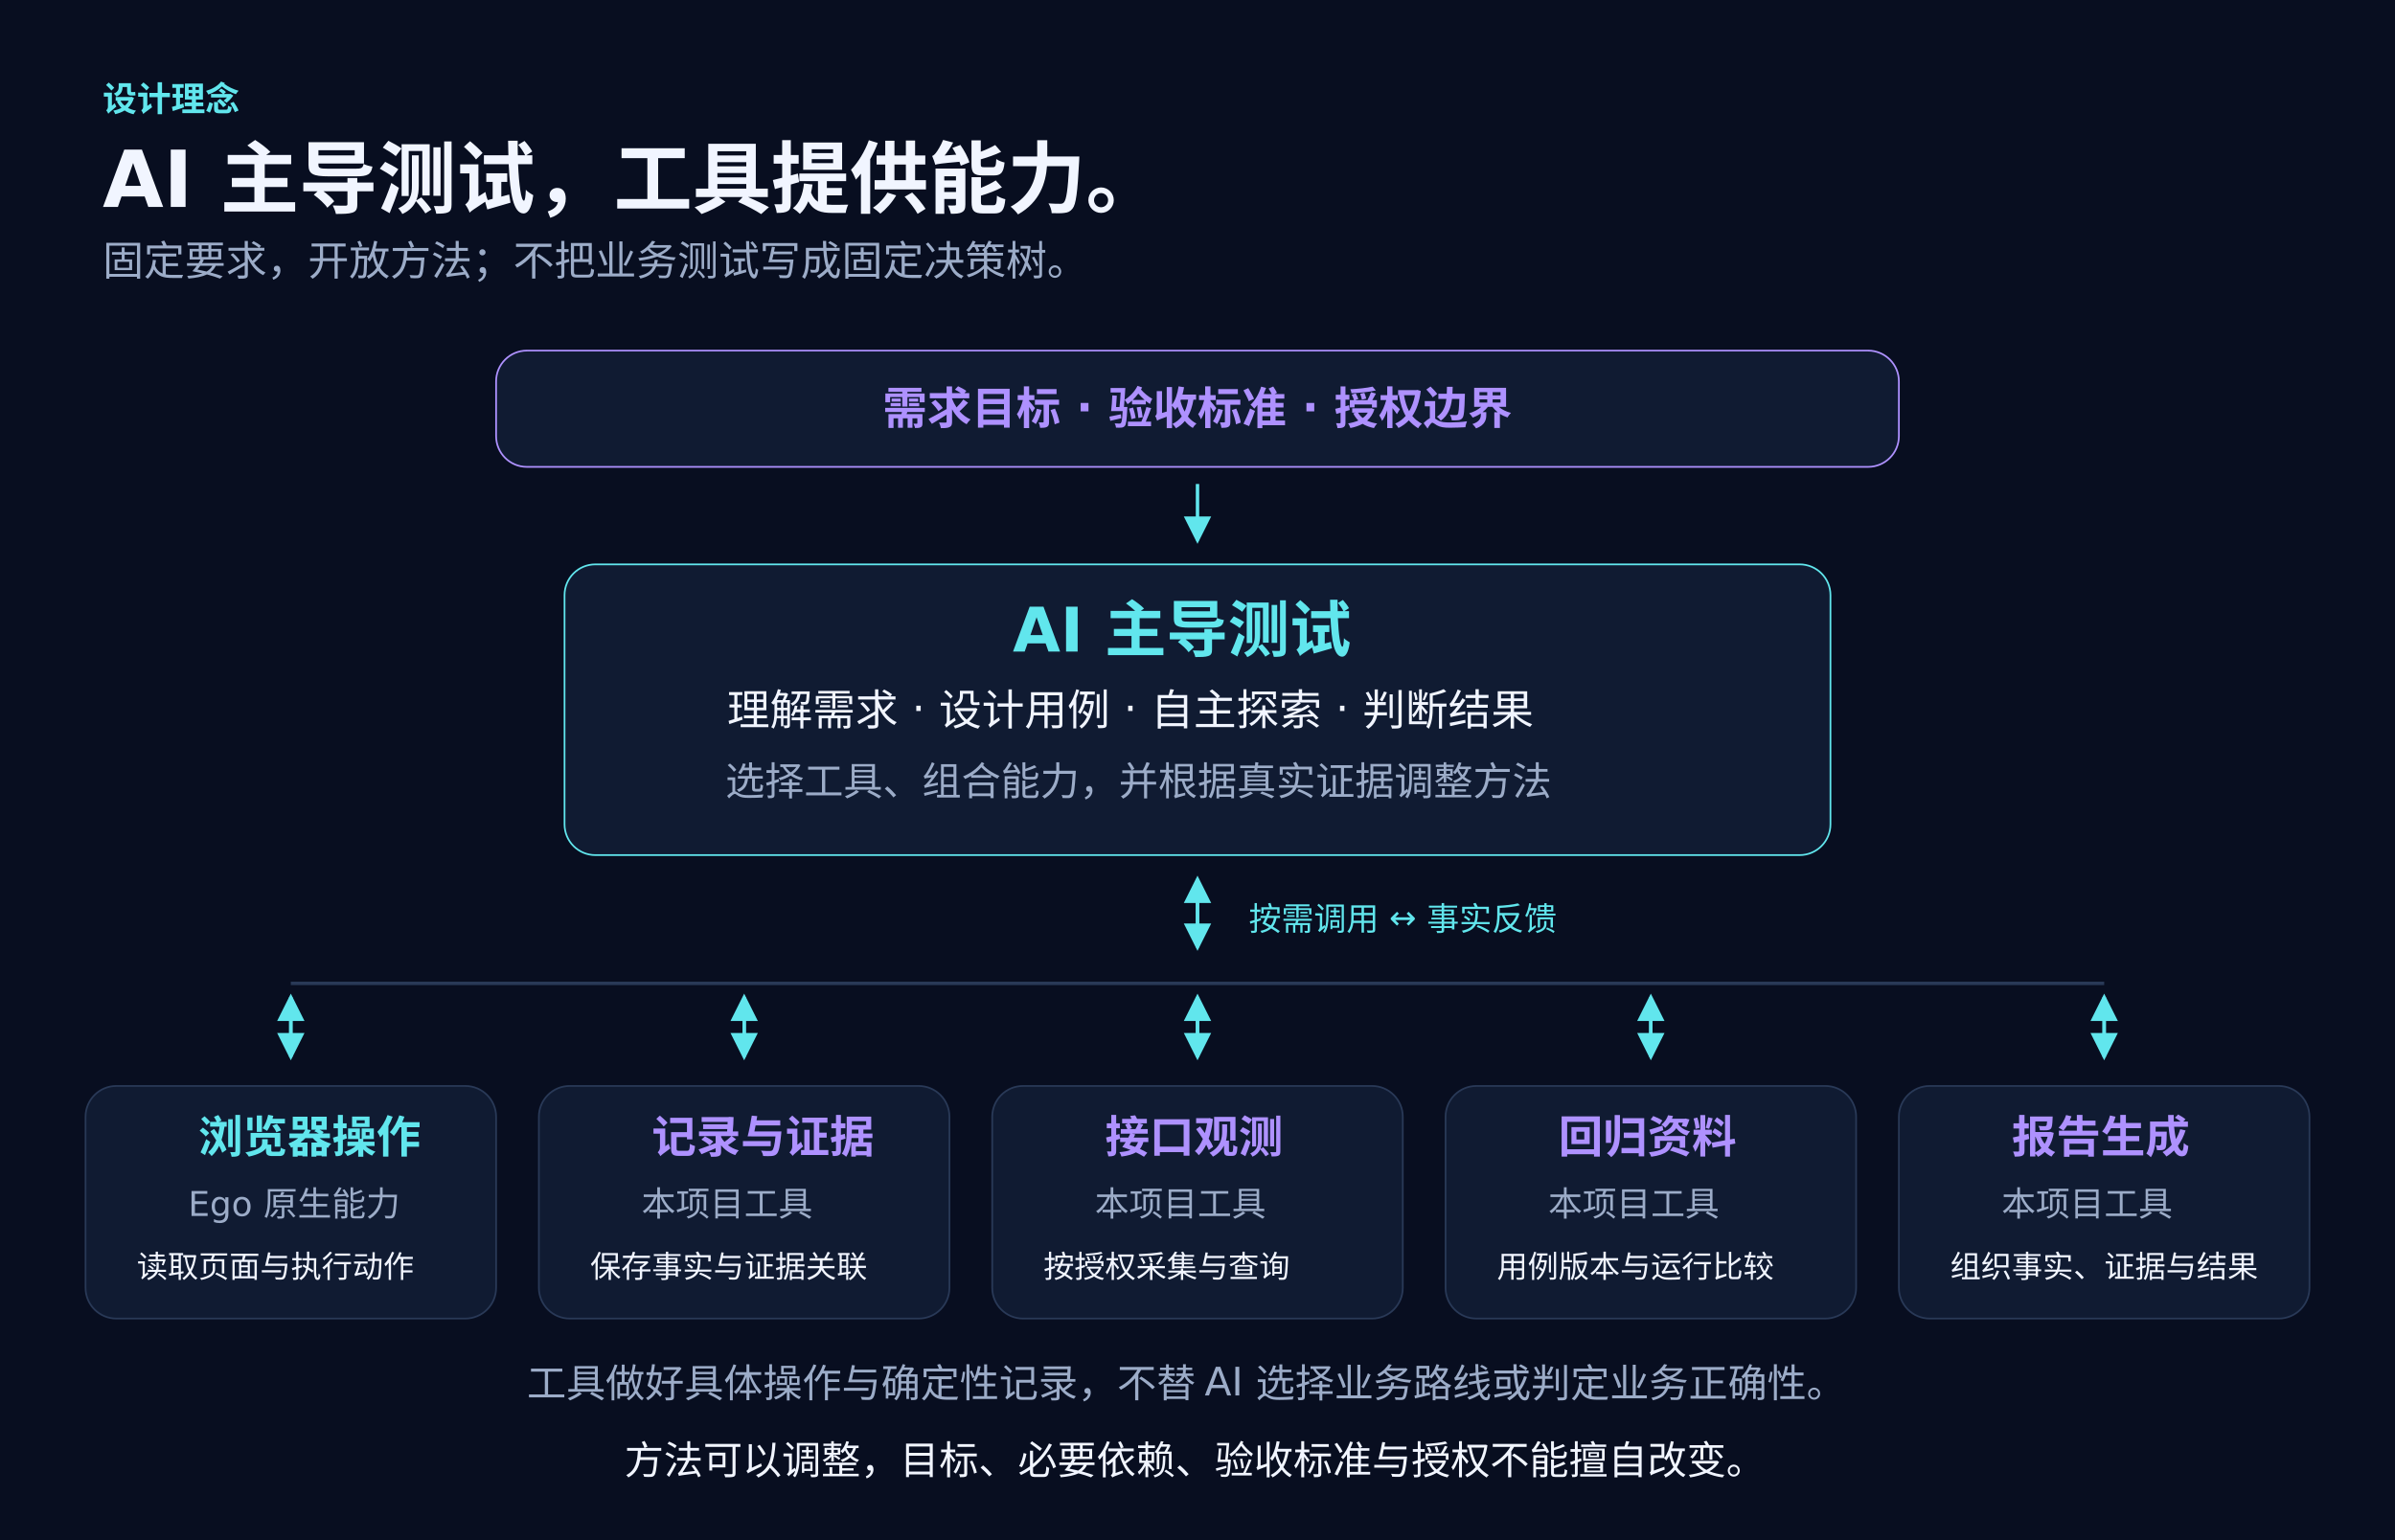
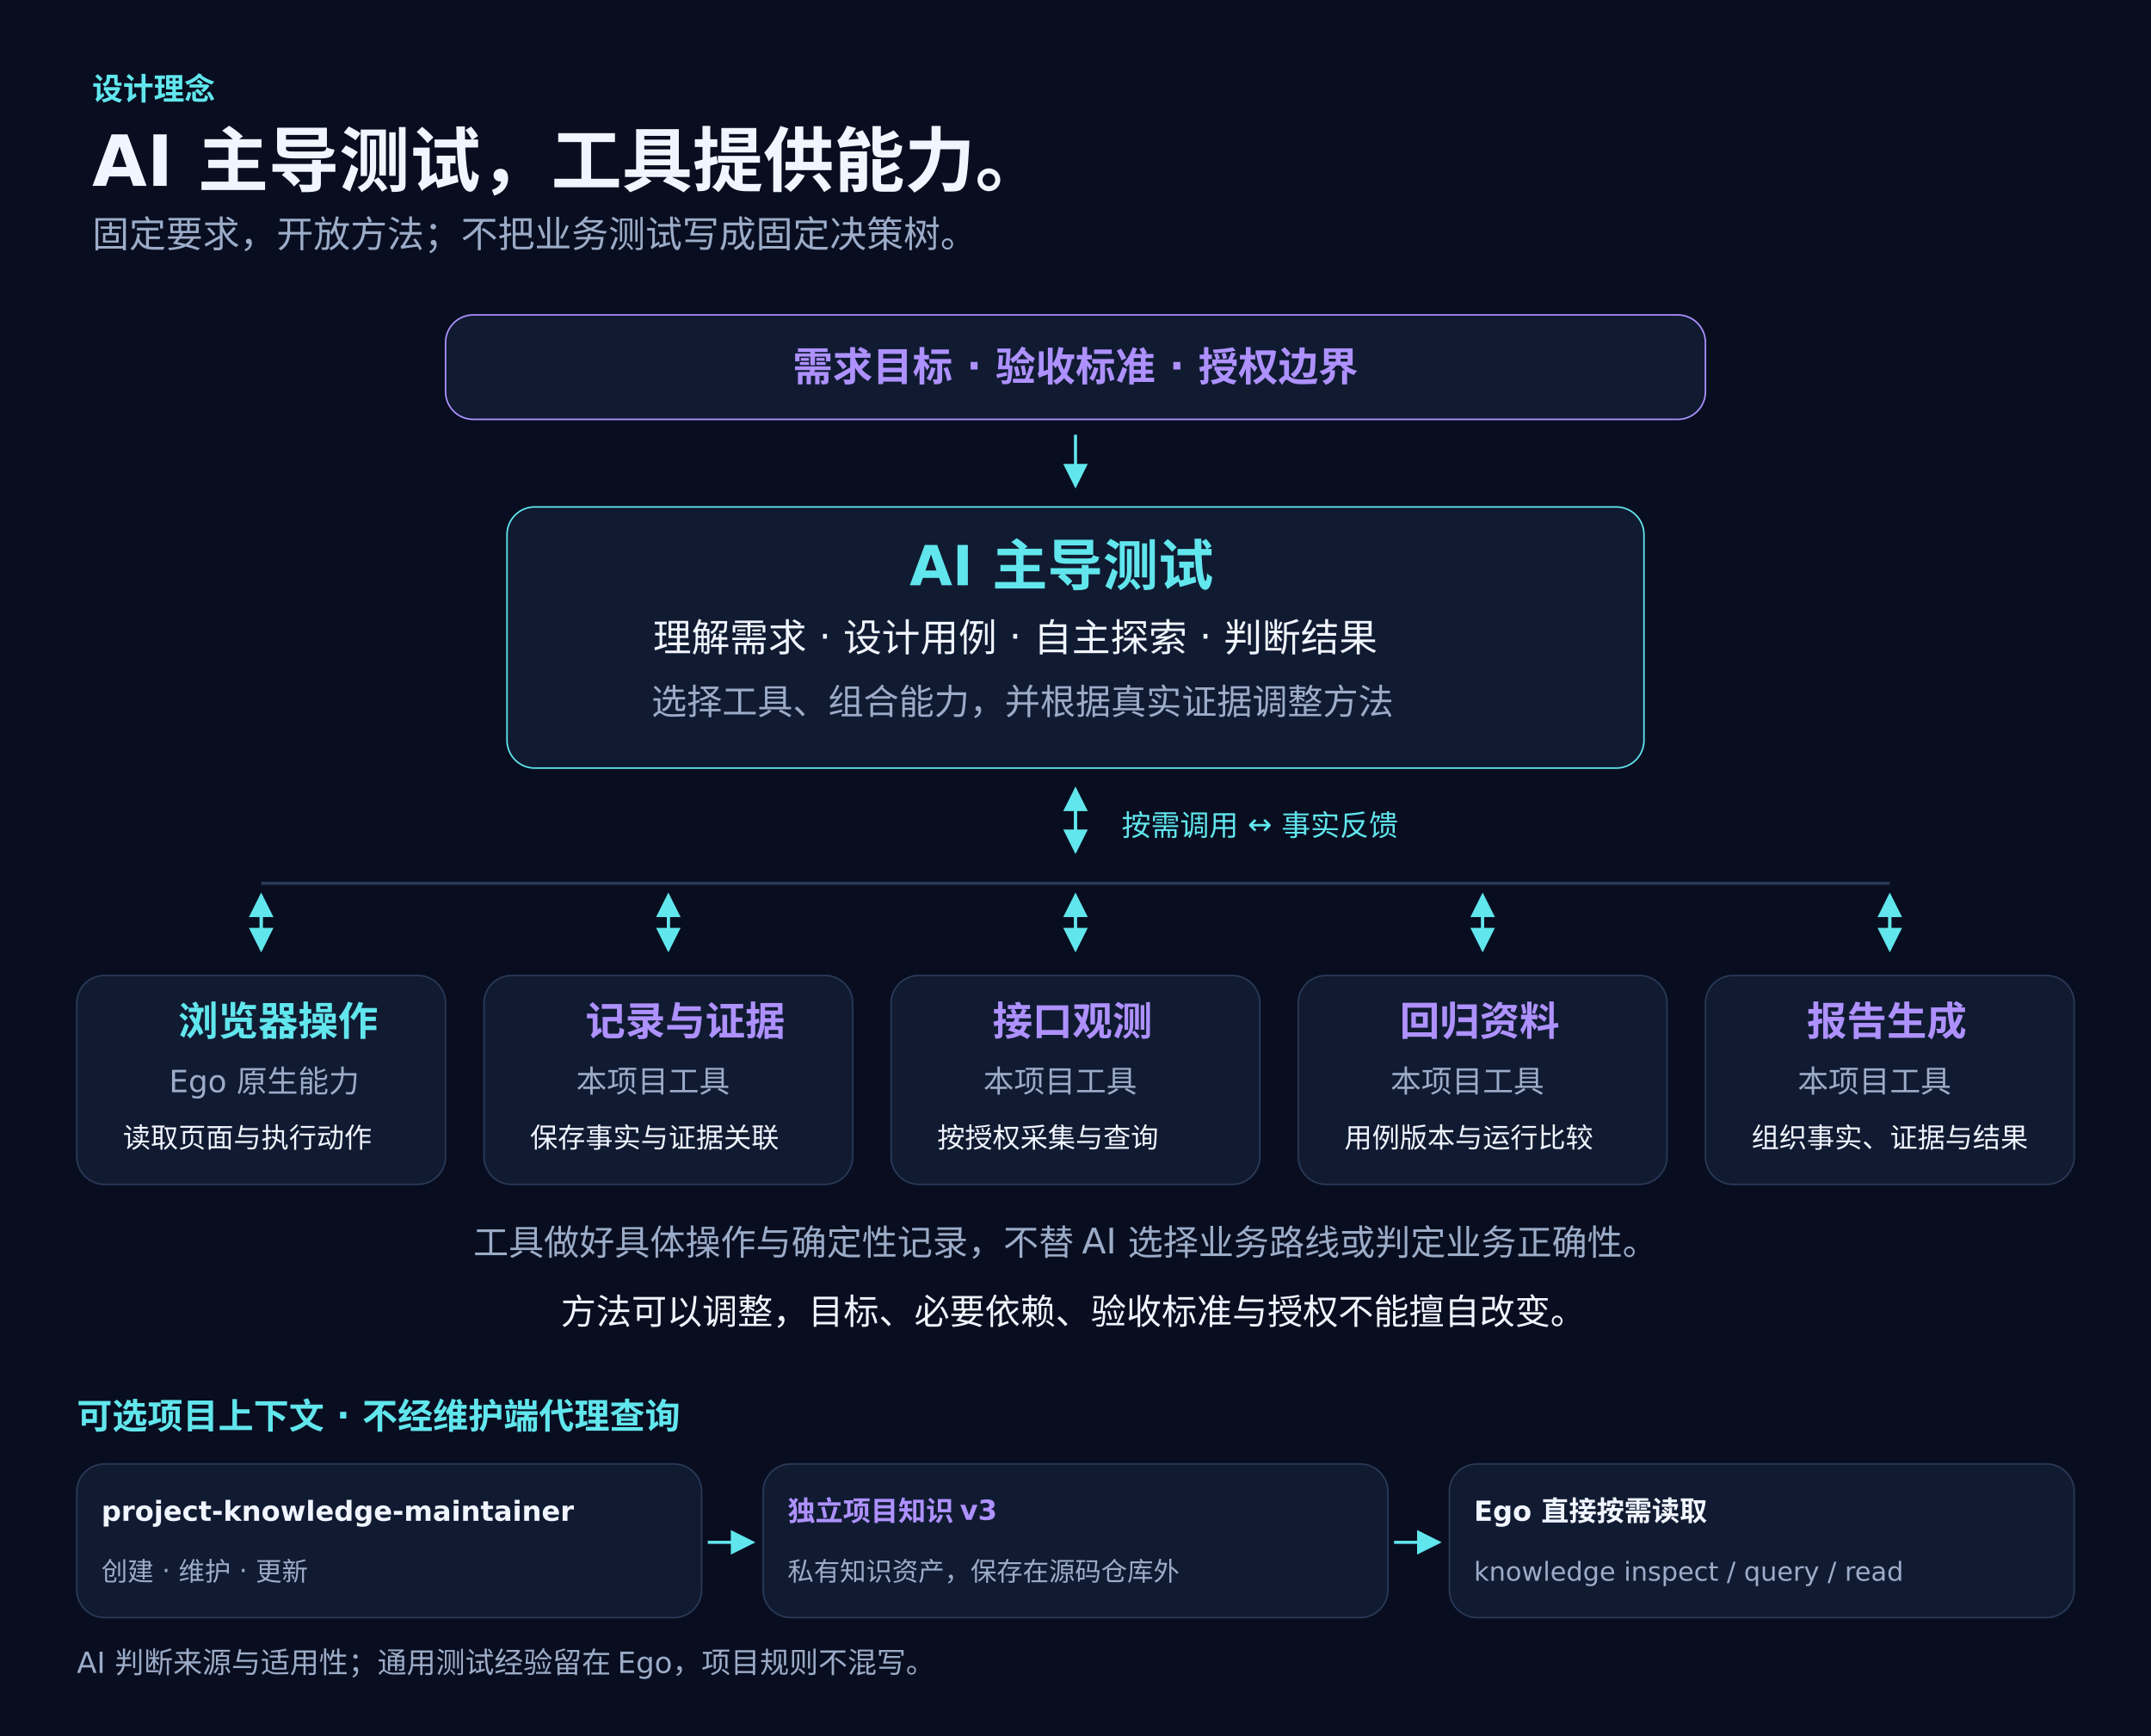
- <svg xmlns="http://www.w3.org/2000/svg" width="1400" height="900" viewBox="0 0 1400 900" role="img" aria-label="AI 主导测试，工具提供能力。">
+ <svg xmlns="http://www.w3.org/2000/svg" width="1400" height="1130" viewBox="0 0 1400 1130" role="img" aria-label="AI 主导测试，工具提供能力。">
  <defs>
    <linearGradient id="g">
      <stop stop-color="#61e6ed" />
      <stop offset="1" stop-color="#ae91ff" />
    </linearGradient>
    <marker id="arrow" markerWidth="8" markerHeight="8" refX="7" refY="4" orient="auto">
      <path d="M0,0 L8,4 L0,8" fill="#61e6ed" />
    </marker>
  </defs>
  <g font-family="DejaVu Sans, Noto Sans CJK SC, sans-serif">
-     <rect x="0" y="0" width="1400" height="900" rx="0" fill="#080e20" stroke="#080e20" />
+     <rect x="0" y="0" width="1400" height="1130" rx="0" fill="#080e20" stroke="#080e20" />
    <path d="M0,2 H1400" stroke="url(#g)" stroke-width="4" />
    <text x="60" y="65" font-size="20" fill="#61e6ed" font-weight="700">设计理念</text>
    <text x="60" y="121" font-size="46" fill="#f1f5ff" font-weight="700">AI 主导测试，工具提供能力。</text>
    <text x="60" y="161" font-size="24" fill="#9cacc8" font-weight="400">固定要求，开放方法；不把业务测试写成固定决策树。</text>
    <rect x="290" y="205" width="820" height="68" rx="18" fill="#101b32" stroke="#ae91ff" />
    <text x="516" y="248" font-size="26" fill="#ae91ff" font-weight="700">需求目标 · 验收标准 · 授权边界</text>
    <path d="M700,283 L700,316" stroke="#61e6ed" stroke-width="2" fill="none" marker-end="url(#arrow)" />
    <rect x="330" y="330" width="740" height="170" rx="18" fill="#101b32" stroke="#61e6ed" />
    <text x="592" y="381" font-size="36" fill="#61e6ed" font-weight="700">AI 主导测试</text>
    <text x="425" y="424" font-size="25" fill="#f1f5ff" font-weight="400">理解需求 · 设计用例 · 自主探索 · 判断结果</text>
    <text x="424" y="465" font-size="23" fill="#9cacc8" font-weight="400">选择工具、组合能力，并根据真实证据调整方法</text>
    <path d="M700,518 L700,554" stroke="#61e6ed" stroke-width="2" fill="none" marker-end="url(#arrow)" />
    <path d="M700,550 L700,514" stroke="#61e6ed" stroke-width="2" fill="none" marker-end="url(#arrow)" />
    <text x="730" y="544" font-size="19" fill="#61e6ed" font-weight="400">按需调用 ↔ 事实反馈</text>
    <path d="M170 575 H1230" stroke="#293957" stroke-width="2" fill="none" />
    <path d="M170,587 L170,618" stroke="#61e6ed" stroke-width="2" fill="none" marker-end="url(#arrow)" />
    <path d="M170,614 L170,583" stroke="#61e6ed" stroke-width="2" fill="none" marker-end="url(#arrow)" />
    <rect x="50" y="635" width="240" height="136" rx="18" fill="#101b32" stroke="#293957" />
    <text x="116" y="674" font-size="26" fill="#61e6ed" font-weight="700">浏览器操作</text>
    <text x="110" y="711" font-size="20" fill="#9cacc8" font-weight="400">Ego 原生能力</text>
    <text x="80" y="747" font-size="18" fill="#f1f5ff" font-weight="400">读取页面与执行动作</text>
    <path d="M435,587 L435,618" stroke="#61e6ed" stroke-width="2" fill="none" marker-end="url(#arrow)" />
    <path d="M435,614 L435,583" stroke="#61e6ed" stroke-width="2" fill="none" marker-end="url(#arrow)" />
    <rect x="315" y="635" width="240" height="136" rx="18" fill="#101b32" stroke="#293957" />
    <text x="381" y="674" font-size="26" fill="#ae91ff" font-weight="700">记录与证据</text>
    <text x="375" y="711" font-size="20" fill="#9cacc8" font-weight="400">本项目工具</text>
    <text x="345" y="747" font-size="18" fill="#f1f5ff" font-weight="400">保存事实与证据关联</text>
    <path d="M700,587 L700,618" stroke="#61e6ed" stroke-width="2" fill="none" marker-end="url(#arrow)" />
    <path d="M700,614 L700,583" stroke="#61e6ed" stroke-width="2" fill="none" marker-end="url(#arrow)" />
    <rect x="580" y="635" width="240" height="136" rx="18" fill="#101b32" stroke="#293957" />
    <text x="646" y="674" font-size="26" fill="#ae91ff" font-weight="700">接口观测</text>
    <text x="640" y="711" font-size="20" fill="#9cacc8" font-weight="400">本项目工具</text>
    <text x="610" y="747" font-size="18" fill="#f1f5ff" font-weight="400">按授权采集与查询</text>
    <path d="M965,587 L965,618" stroke="#61e6ed" stroke-width="2" fill="none" marker-end="url(#arrow)" />
    <path d="M965,614 L965,583" stroke="#61e6ed" stroke-width="2" fill="none" marker-end="url(#arrow)" />
    <rect x="845" y="635" width="240" height="136" rx="18" fill="#101b32" stroke="#293957" />
    <text x="911" y="674" font-size="26" fill="#ae91ff" font-weight="700">回归资料</text>
    <text x="905" y="711" font-size="20" fill="#9cacc8" font-weight="400">本项目工具</text>
    <text x="875" y="747" font-size="18" fill="#f1f5ff" font-weight="400">用例版本与运行比较</text>
    <path d="M1230,587 L1230,618" stroke="#61e6ed" stroke-width="2" fill="none" marker-end="url(#arrow)" />
    <path d="M1230,614 L1230,583" stroke="#61e6ed" stroke-width="2" fill="none" marker-end="url(#arrow)" />
    <rect x="1110" y="635" width="240" height="136" rx="18" fill="#101b32" stroke="#293957" />
    <text x="1176" y="674" font-size="26" fill="#ae91ff" font-weight="700">报告生成</text>
    <text x="1170" y="711" font-size="20" fill="#9cacc8" font-weight="400">本项目工具</text>
    <text x="1140" y="747" font-size="18" fill="#f1f5ff" font-weight="400">组织事实、证据与结果</text>
    <text x="308" y="817" font-size="23" fill="#9cacc8" font-weight="400">工具做好具体操作与确定性记录，不替 AI 选择业务路线或判定业务正确性。</text>
    <text x="365" y="862" font-size="23" fill="#f1f5ff" font-weight="400">方法可以调整，目标、必要依赖、验收标准与授权不能擅自改变。</text>
+     <text x="50" y="930" font-size="23" fill="#61e6ed" font-weight="700">可选项目上下文 · 不经维护端代理查询</text>
+     <rect x="50" y="953" width="406.667" height="100" rx="18" fill="#101b32" stroke="#293957" />
+     <text x="66" y="990" font-size="18" fill="#f1f5ff" font-weight="700">project-knowledge-maintainer</text>
+     <text x="66" y="1029" font-size="17" fill="#9cacc8" font-weight="400">创建 · 维护 · 更新</text>
+     <path d="M460.667,1004 L489.667,1004" stroke="#61e6ed" stroke-width="2" fill="none" marker-end="url(#arrow)" />
+     <rect x="496.667" y="953" width="406.667" height="100" rx="18" fill="#101b32" stroke="#293957" />
+     <text x="512.667" y="990" font-size="18" fill="#ae91ff" font-weight="700">独立项目知识 v3</text>
+     <text x="512.667" y="1029" font-size="17" fill="#9cacc8" font-weight="400">私有知识资产，保存在源码仓库外</text>
+     <path d="M907.333,1004 L936.333,1004" stroke="#61e6ed" stroke-width="2" fill="none" marker-end="url(#arrow)" />
+     <rect x="943.333" y="953" width="406.667" height="100" rx="18" fill="#101b32" stroke="#293957" />
+     <text x="959.333" y="990" font-size="18" fill="#f1f5ff" font-weight="700">Ego 直接按需读取</text>
+     <text x="959.333" y="1029" font-size="17" fill="#9cacc8" font-weight="400">knowledge inspect / query / read</text>
+     <text x="50" y="1089" font-size="19" fill="#9cacc8" font-weight="400">AI 判断来源与适用性；通用测试经验留在 Ego，项目规则不混写。</text>
  </g>
</svg>
